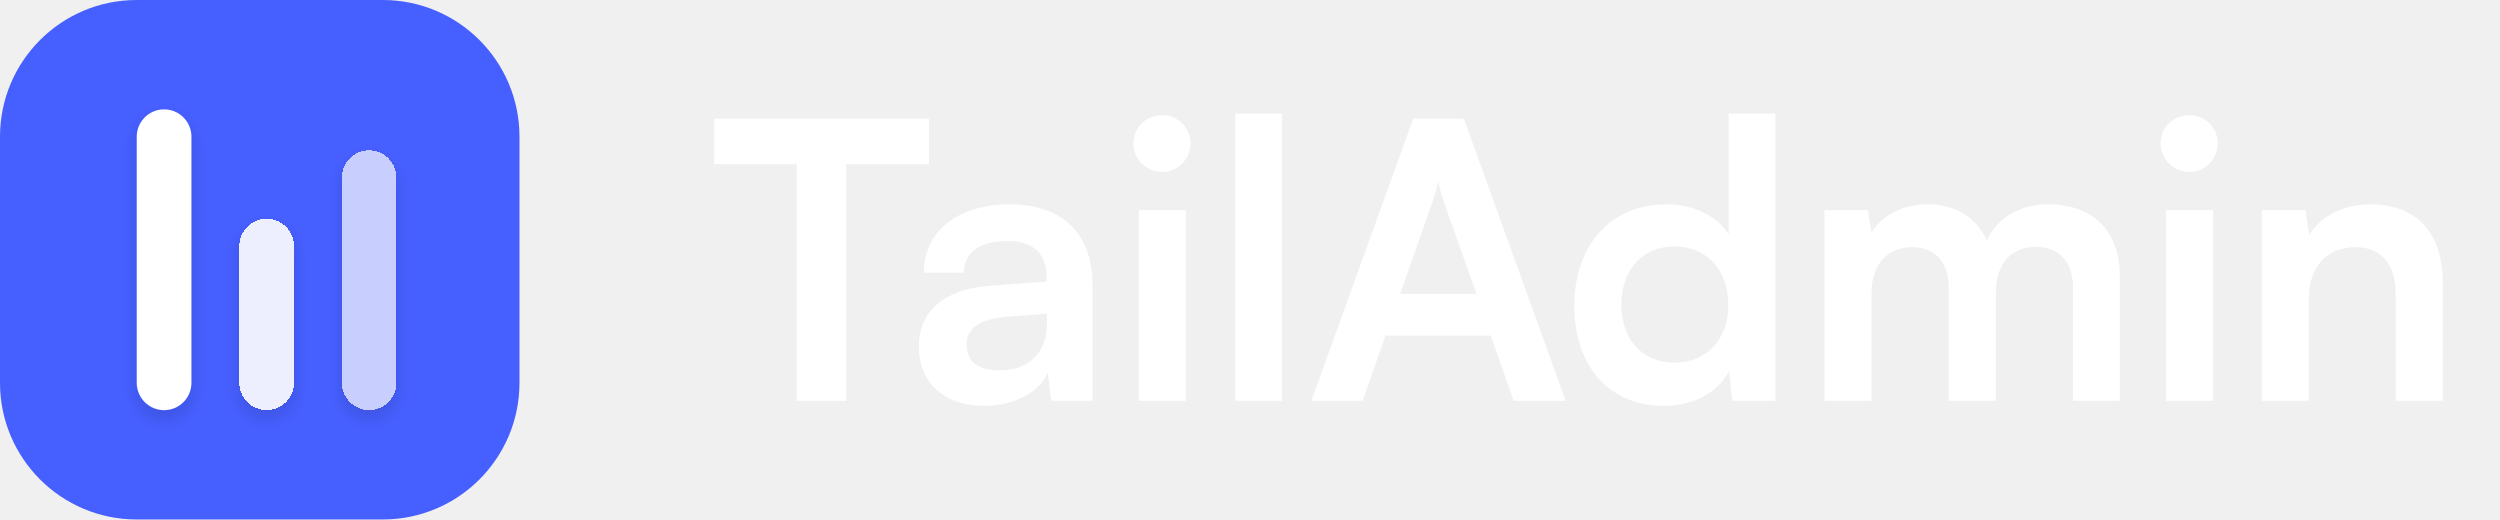
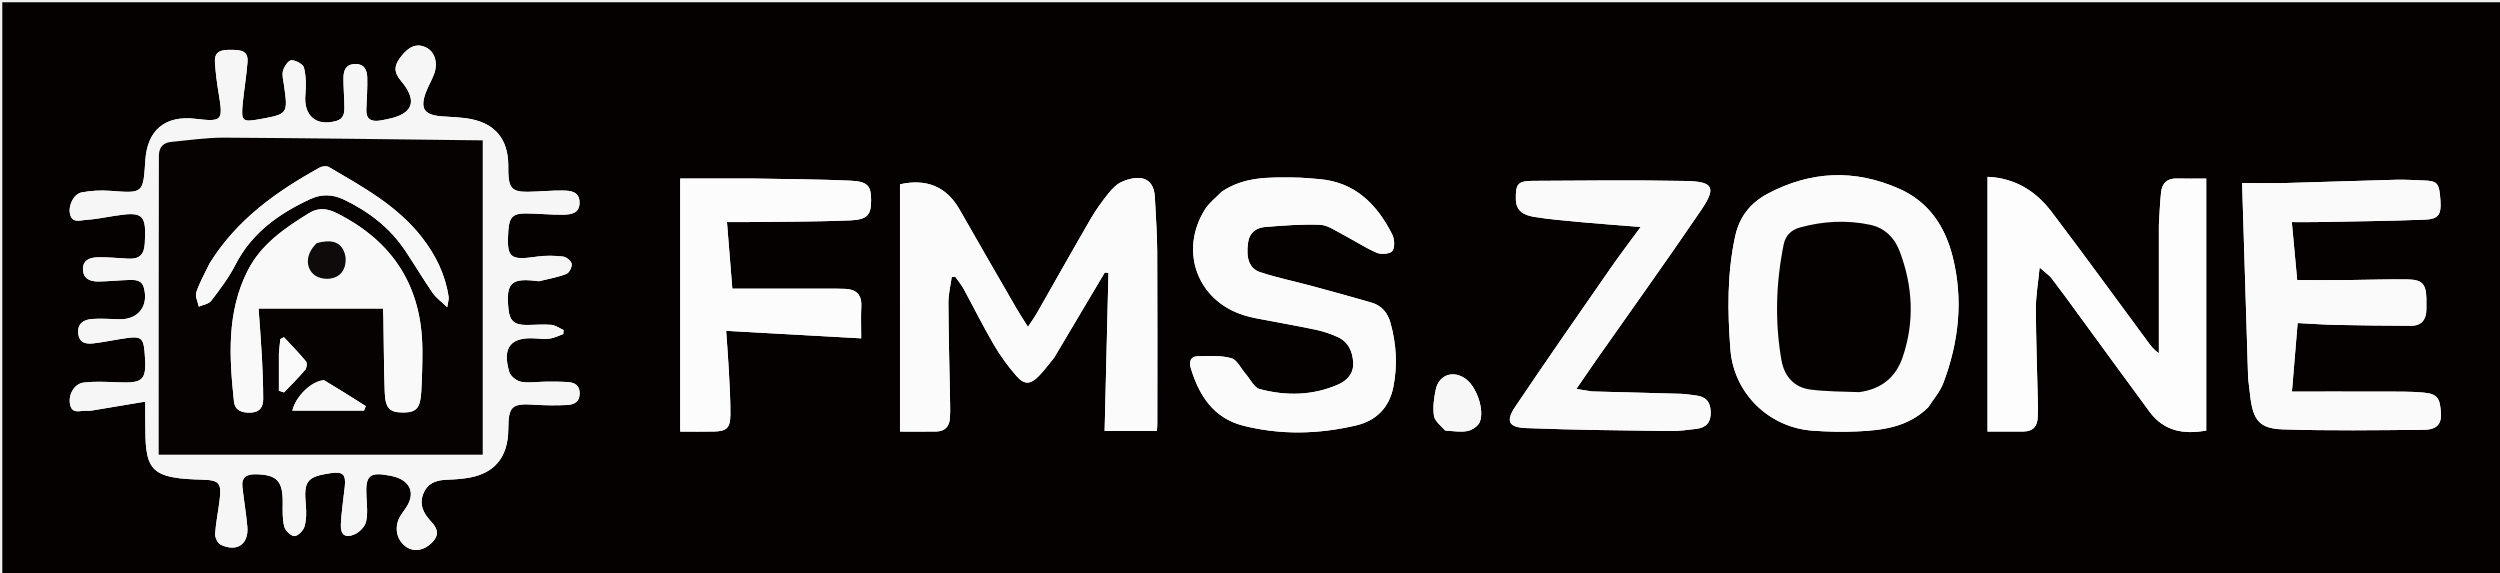
- <svg xmlns="http://www.w3.org/2000/svg" width="154" height="32" viewBox="0 0 154 32" fill="none">
-   <path d="M0 8.421C0 3.77 3.77 0 8.421 0H23.579C28.23 0 32 3.77 32 8.421V23.579C32 28.23 28.23 32 23.579 32H8.421C3.77 32 0 28.23 0 23.579V8.421Z" fill="#465FFF" />
-   <g filter="url(#filter0_d_1608_324)">
-     <path d="M8.424 8.422C8.424 7.491 9.178 6.737 10.108 6.737C11.038 6.737 11.792 7.491 11.792 8.422V23.579C11.792 24.51 11.038 25.264 10.108 25.264C9.178 25.264 8.424 24.51 8.424 23.579V8.422Z" fill="white" />
-   </g>
-   <g filter="url(#filter1_d_1608_324)">
-     <path d="M14.742 15.157C14.742 14.227 15.496 13.473 16.426 13.473C17.357 13.473 18.111 14.227 18.111 15.157V23.578C18.111 24.508 17.357 25.262 16.426 25.262C15.496 25.262 14.742 24.508 14.742 23.578V15.157Z" fill="white" fill-opacity="0.9" shape-rendering="crispEdges" />
-   </g>
-   <g filter="url(#filter2_d_1608_324)">
-     <path d="M21.055 10.946C21.055 10.016 21.809 9.262 22.739 9.262C23.669 9.262 24.423 10.016 24.423 10.946V23.578C24.423 24.508 23.669 25.262 22.739 25.262C21.809 25.262 21.055 24.508 21.055 23.578V10.946Z" fill="white" fill-opacity="0.7" shape-rendering="crispEdges" />
-   </g>
-   <path d="M44 10.115H49.089V24.691H52.132V10.115H57.221V7.309H44V10.115Z" fill="white" />
-   <path d="M60.617 25C62.448 25 64.042 24.168 64.541 22.955L64.755 24.691H67.299V17.558C67.299 14.3 65.349 12.588 62.187 12.588C59.001 12.588 56.908 14.252 56.908 16.797H59.381C59.381 15.56 60.332 14.847 62.044 14.847C63.518 14.847 64.47 15.489 64.47 17.082V17.343L60.95 17.605C58.168 17.819 56.599 19.174 56.599 21.338C56.599 23.549 58.121 25 60.617 25ZM61.569 22.812C60.261 22.812 59.547 22.289 59.547 21.219C59.547 20.268 60.237 19.674 62.044 19.507L64.493 19.317V19.935C64.493 21.742 63.352 22.812 61.569 22.812Z" fill="white" />
-   <path d="M71.6 10.591C72.551 10.591 73.335 9.806 73.335 8.831C73.335 7.856 72.551 7.095 71.6 7.095C70.601 7.095 69.816 7.856 69.816 8.831C69.816 9.806 70.601 10.591 71.6 10.591ZM70.149 24.691H73.05V12.944H70.149V24.691Z" fill="white" />
-   <path d="M78.972 24.691V7H76.095V24.691H78.972Z" fill="white" />
-   <path d="M83.941 24.691L85.344 20.672H91.835L93.238 24.691H96.448L90.171 7.309H87.056L80.778 24.691H83.941ZM88.221 12.493C88.387 12.017 88.53 11.494 88.601 11.161C88.649 11.518 88.815 12.041 88.958 12.493L90.955 18.104H86.247L88.221 12.493Z" fill="white" />
-   <path d="M102.493 25C104.276 25 105.798 24.215 106.511 22.86L106.701 24.691H109.364V7H106.487V14.443C105.75 13.277 104.3 12.588 102.659 12.588C99.116 12.588 96.976 15.203 96.976 18.865C96.976 22.503 99.092 25 102.493 25ZM103.135 22.337C101.113 22.337 99.877 20.863 99.877 18.77C99.877 16.678 101.113 15.18 103.135 15.18C105.156 15.18 106.464 16.654 106.464 18.77C106.464 20.886 105.156 22.337 103.135 22.337Z" fill="white" />
-   <path d="M115.289 24.691V18.033C115.289 16.131 116.406 15.227 117.785 15.227C119.164 15.227 120.044 16.107 120.044 17.748V24.691H122.945V18.033C122.945 16.107 124.015 15.203 125.418 15.203C126.797 15.203 127.701 16.083 127.701 17.771V24.691H130.578V17.011C130.578 14.3 129.008 12.588 126.155 12.588C124.372 12.588 122.993 13.468 122.398 14.823C121.78 13.468 120.543 12.588 118.76 12.588C117.072 12.588 115.883 13.349 115.289 14.324L115.051 12.944H112.388V24.691H115.289Z" fill="white" />
-   <path d="M134.876 10.591C135.827 10.591 136.612 9.806 136.612 8.831C136.612 7.856 135.827 7.095 134.876 7.095C133.877 7.095 133.093 7.856 133.093 8.831C133.093 9.806 133.877 10.591 134.876 10.591ZM133.426 24.691H136.327V12.944H133.426V24.691Z" fill="white" />
-   <path d="M142.225 24.691V18.366C142.225 16.464 143.318 15.227 145.102 15.227C146.6 15.227 147.575 16.178 147.575 18.152V24.691H150.476V17.462C150.476 14.419 148.954 12.588 146.005 12.588C144.412 12.588 142.985 13.277 142.248 14.466L142.011 12.944H139.324V24.691H142.225Z" fill="white" />
-   <defs>
-     <filter id="filter0_d_1608_324" x="7.424" y="6.237" width="5.368" height="20.526" filterUnits="userSpaceOnUse" color-interpolation-filters="sRGB">
-       <feFlood flood-opacity="0" result="BackgroundImageFix" />
-       <feColorMatrix in="SourceAlpha" type="matrix" values="0 0 0 0 0 0 0 0 0 0 0 0 0 0 0 0 0 0 127 0" result="hardAlpha" />
-       <feOffset dy="0.5" />
-       <feGaussianBlur stdDeviation="0.5" />
-       <feComposite in2="hardAlpha" operator="out" />
-       <feColorMatrix type="matrix" values="0 0 0 0 0 0 0 0 0 0 0 0 0 0 0 0 0 0 0.12 0" />
-       <feBlend mode="normal" in2="BackgroundImageFix" result="effect1_dropShadow_1608_324" />
-       <feBlend mode="normal" in="SourceGraphic" in2="effect1_dropShadow_1608_324" result="shape" />
-     </filter>
-     <filter id="filter1_d_1608_324" x="13.742" y="12.973" width="5.368" height="13.79" filterUnits="userSpaceOnUse" color-interpolation-filters="sRGB">
-       <feFlood flood-opacity="0" result="BackgroundImageFix" />
-       <feColorMatrix in="SourceAlpha" type="matrix" values="0 0 0 0 0 0 0 0 0 0 0 0 0 0 0 0 0 0 127 0" result="hardAlpha" />
-       <feOffset dy="0.5" />
-       <feGaussianBlur stdDeviation="0.5" />
-       <feComposite in2="hardAlpha" operator="out" />
-       <feColorMatrix type="matrix" values="0 0 0 0 0 0 0 0 0 0 0 0 0 0 0 0 0 0 0.12 0" />
-       <feBlend mode="normal" in2="BackgroundImageFix" result="effect1_dropShadow_1608_324" />
-       <feBlend mode="normal" in="SourceGraphic" in2="effect1_dropShadow_1608_324" result="shape" />
-     </filter>
-     <filter id="filter2_d_1608_324" x="20.055" y="8.762" width="5.368" height="18" filterUnits="userSpaceOnUse" color-interpolation-filters="sRGB">
-       <feFlood flood-opacity="0" result="BackgroundImageFix" />
-       <feColorMatrix in="SourceAlpha" type="matrix" values="0 0 0 0 0 0 0 0 0 0 0 0 0 0 0 0 0 0 127 0" result="hardAlpha" />
-       <feOffset dy="0.5" />
-       <feGaussianBlur stdDeviation="0.5" />
-       <feComposite in2="hardAlpha" operator="out" />
-       <feColorMatrix type="matrix" values="0 0 0 0 0 0 0 0 0 0 0 0 0 0 0 0 0 0 0.12 0" />
-       <feBlend mode="normal" in2="BackgroundImageFix" result="effect1_dropShadow_1608_324" />
-       <feBlend mode="normal" in="SourceGraphic" in2="effect1_dropShadow_1608_324" result="shape" />
-     </filter>
-   </defs>
+ <svg xmlns="http://www.w3.org/2000/svg" version="1.1" id="Layer_1" x="0px" y="0px" width="100%" viewBox="0 0 1092 250" enable-background="new 0 0 1092 250" xml:space="preserve">
+   <path fill="#060101" opacity="1" stroke="none" d=" M795,251   C530,251 265.5,251 1,251   C1,167.667 1,84.333 1,1   C365,1 729,1 1093,1   C1093,84.333 1093,167.667 1093,251   C993.833,251 894.667,251 795,251  M235.56,122.852   C239.527,121.842 243.607,121.123 247.397,119.655   C248.635,119.175 249.944,116.603 249.709,115.25   C249.485,113.959 247.381,112.225 245.947,112.063   C242.215,111.641 238.335,111.549 234.624,112.085   C222.566,113.828 221.229,112.721 222.047,100.544   C222.429,94.866 224.073,93.185 229.847,93.227   C235.168,93.267 240.49,93.847 245.806,93.774   C249.302,93.727 253.232,93.343 253.142,88.345   C253.058,83.68 249.296,83.285 245.993,83.23   C240.845,83.145 235.69,83.714 230.535,83.78   C223.912,83.866 222.302,82.226 222.034,75.619   C221.987,74.454 222.024,73.286 222.015,72.119   C221.931,61.078 216.514,54.16 205.769,52.026   C201.559,51.19 197.186,51.156 192.882,50.818   C185.289,50.221 183.386,47.442 186.011,40.383   C187.049,37.59 188.644,35.001 189.655,32.201   C191.373,27.441 189.913,22.651 186.214,20.798   C181.82,18.597 178.525,20.684 175.752,23.977   C171.938,28.507 171.84,31.397 175.213,35.397   C182.589,44.147 180.475,49.873 169.056,52.073   C167.911,52.294 166.773,52.572 165.619,52.722   C161.92,53.204 159.828,51.848 160.005,47.816   C160.209,43.162 160.538,38.499 160.414,33.85   C160.33,30.674 159.175,27.907 155.123,27.978   C151.104,28.047 150.05,30.73 150.027,33.984   C149.997,38.133 150.378,42.283 150.432,46.435   C150.468,49.141 150.317,51.844 146.947,52.813   C138.119,55.349 132.565,50.55 133.385,41.43   C133.738,37.509 133.709,33.377 132.784,29.603   C132.402,28.043 129.218,26.309 127.296,26.294   C126.031,26.285 124.137,29.037 123.632,30.859   C123.091,32.808 123.752,35.131 124.057,37.267   C125.836,49.73 125.783,49.825 113.424,52.069   C105.896,53.436 105.271,52.945 106.008,45.348   C106.601,39.227 107.657,33.147 108.12,27.019   C108.506,21.9 104.73,21.811 100.995,21.781   C97.2,21.751 93.58,22.003 93.88,27.055   C94.154,31.691 94.76,36.326 95.527,40.91   C97.512,52.778 97.109,53.275 85.334,51.892   C72.097,50.337 64.319,56.824 63.474,70.124   C62.556,84.586 62.565,84.461 48.095,83.354   C44.002,83.04 39.757,83.28 35.726,84.034   C32.111,84.71 29.651,89.988 30.636,93.689   C31.67,97.576 34.964,96.215 37.303,96.068   C41.604,95.797 45.873,94.946 50.144,94.263   C62.618,92.27 63.993,93.706 63.243,106.407   C62.945,111.438 60.68,113.244 56.02,112.989   C51.546,112.744 47.063,112.296 42.595,112.399   C39.289,112.475 36.047,113.591 36.24,117.825   C36.427,121.914 39.563,122.974 42.947,122.957   C47.265,122.936 51.58,122.417 55.901,122.315   C58.686,122.249 61.821,121.975 62.828,125.634   C65.037,133.662 60.419,139.623 52.195,139.463   C48.204,139.386 44.189,139.026 40.227,139.332   C36.644,139.609 33.734,141.234 34.177,145.651   C34.625,150.099 37.896,150.348 41.184,149.937   C46.13,149.319 51.019,148.246 55.96,147.581   C61.474,146.84 62.674,147.939 63.15,153.58   C64.226,166.342 63.039,167.529 50.503,166.968   C45.871,166.761 41.173,166.567 36.591,167.101   C32.492,167.578 29.741,172.318 30.595,176.628   C31.498,181.189 35.256,179.169 37.923,179.414   C39.384,179.548 40.906,179.185 42.384,178.942   C49.221,177.822 56.053,176.666 63.463,175.426   C63.463,179.341 63.417,182.635 63.477,185.926   C63.537,189.25 63.475,192.599 63.868,195.889   C64.786,203.582 67.622,206.886 75.181,208.4   C79.385,209.241 83.763,209.372 88.072,209.496   C95.726,209.715 96.847,210.799 95.939,218.384   C95.347,223.335 94.281,228.243 93.965,233.205   C93.865,234.775 95.1,237.32 96.419,237.94   C103.522,241.283 108.705,237.707 108.034,230.049   C107.527,224.258 106.528,218.512 105.879,212.731   C105.417,208.61 107.573,207.097 111.531,207.155   C120.93,207.295 123.555,210 123.493,219.558   C123.47,223.029 123.304,226.624 124.139,229.927   C124.588,231.705 126.978,234.11 128.559,234.161   C130.055,234.209 132.479,231.793 132.993,230.024   C133.845,227.086 133.873,223.763 133.584,220.664   C132.6,210.119 134.017,208.175 144.61,206.641   C149.805,205.889 151.181,207.269 150.593,212.627   C149.995,218.079 149.16,223.521 148.887,228.99   C148.656,233.628 150.84,235.242 155.044,233.321   C157.123,232.37 159.403,229.986 159.894,227.859   C160.694,224.397 160.268,220.604 160.064,216.968   C159.537,207.612 161.354,205.967 170.598,207.818   C171.732,208.045 172.881,208.317 173.943,208.761   C179.293,211 180.874,215.38 178.114,220.508   C177.175,222.254 175.817,223.769 174.816,225.486   C172.158,230.046 173.07,235.42 176.931,238.509   C180.406,241.29 184.961,240.63 188.568,237.112   C192.037,233.727 191.23,230.877 188.21,227.698   C184.983,224.301 182.949,220.323 184.974,215.476   C187.033,210.546 191.296,209.596 196.05,209.509   C198.376,209.466 200.707,209.23 203.018,208.944   C215.551,207.394 221.938,200.177 222.016,187.543   C222.079,177.319 223.491,176.121 233.751,176.791   C238.394,177.095 243.077,177.126 247.723,176.906   C250.725,176.763 253.234,175.535 253.202,171.764   C253.172,168.294 251.016,167.099 248.084,166.9   C244.946,166.686 241.789,166.68 238.641,166.702   C234.982,166.728 231.237,167.389 227.698,166.784   C225.73,166.448 223.051,164.416 222.5,162.6   C219.176,151.65 223.131,146.956 234.333,147.843   C236.319,148 238.37,148.199 240.308,147.876   C242.267,147.551 244.123,146.602 246.024,145.926   C246.08,145.347 246.136,144.769 246.192,144.19   C244.41,143.388 242.675,142.06 240.836,141.897   C237.224,141.576 233.554,141.954 229.908,141.949   C224.62,141.943 222.616,140.124 222.095,135.006   C220.917,123.441 223.224,121.212 235.56,122.852  M460.577,156.086   C467.908,143.732 475.24,131.378 482.572,119.025   C483.106,119.09 483.639,119.156 484.173,119.221   C483.615,142.193 483.057,165.164 482.497,188.242   C490.214,188.242 497.629,188.242 505.284,188.242   C505.377,187.192 505.508,186.396 505.508,185.599   C505.52,160.279 505.6,134.958 505.469,109.639   C505.429,101.831 504.817,94.025 504.45,86.22   C503.979,76.221 496.272,76.707 490.052,79.407   C487.738,80.411 485.715,82.535 484.086,84.57   C481.292,88.063 478.649,91.734 476.406,95.6   C468.488,109.239 460.781,123 452.957,136.694   C451.862,138.611 450.557,140.408 449.013,142.778   C447.016,139.586 445.455,137.249 444.052,134.82   C435.744,120.441 427.414,106.074 419.21,91.636   C413.298,81.231 404.457,78.003 393.114,80.5   C393.114,116.384 393.114,152.267 393.114,188.507   C398.539,188.507 403.679,188.543 408.818,188.495   C412.62,188.459 414.665,186.405 414.933,182.675   C415.087,180.525 415.045,178.357 415.006,176.198   C414.742,161.562 414.338,146.926 414.256,132.289   C414.234,128.523 415.201,124.752 415.714,120.983   C416.219,120.949 416.724,120.914 417.229,120.879   C418.443,122.599 419.838,124.221 420.841,126.057   C425.3,134.211 429.421,142.558 434.118,150.569   C436.955,155.408 440.299,160.046 444.011,164.246   C447.491,168.183 450.084,167.98 453.725,164.286   C456.05,161.928 458.005,159.206 460.577,156.086  M942.997,98.522   C942.997,117.101 942.997,135.679 942.997,154.258   C940.683,152.762 939.394,150.926 938.062,149.122   C924.131,130.261 910.349,111.288 896.192,92.598   C889.297,83.495 880.141,77.738 868.154,77.246   C868.154,114.119 868.154,151.15 868.154,188.491   C873.619,188.491 878.765,188.529 883.909,188.48   C887.997,188.441 889.948,186.19 890.07,182.212   C890.126,180.381 890.203,178.547 890.161,176.717   C889.846,162.744 889.322,148.772 889.263,134.798   C889.239,129.307 890.239,123.812 890.912,116.884   C893.547,119.214 895.077,120.201 896.124,121.559   C899.88,126.433 903.488,131.421 907.122,136.387   C917.729,150.881 928.274,165.42 938.937,179.871   C945.256,188.436 954.02,189.826 963.689,188.052   C963.689,151.313 963.689,114.737 963.689,77.997   C959.224,77.997 955.07,78.092 950.922,77.971   C946.598,77.845 944.361,80.046 943.94,84.106   C943.477,88.566 943.299,93.055 942.997,98.522  M842.339,177.824   C844.547,174.327 847.419,171.081 848.851,167.291   C855.645,149.308 857.659,130.79 852.887,111.989   C849.557,98.864 842.525,88.223 829.671,82.497   C810.175,73.813 790.962,74.63 772.11,84.625   C764.601,88.607 759.804,94.699 757.979,102.974   C754.357,119.392 754.575,136.024 755.842,152.64   C757.299,171.754 772.626,186.785 791.869,188.13   C798.335,188.582 804.861,188.742 811.332,188.438   C822.379,187.92 833.304,186.628 842.339,177.824  M981.992,165.526   C982.31,168.168 982.617,170.811 982.949,173.451   C984.203,183.444 986.953,187.208 996.976,187.54   C1017.578,188.223 1038.217,187.914 1058.838,187.731   C1062.71,187.697 1066.43,186.467 1066.208,181.007   C1065.93,174.162 1064.826,172.058 1058.7,171.491   C1052.423,170.911 1046.069,171.087 1039.748,171.062   C1026.967,171.011 1014.185,171.047 1001.124,171.047   C1001.913,161.54 1002.753,151.43 1003.61,141.11   C1009.653,141.411 1014.948,141.806 1020.25,141.913   C1031.212,142.134 1042.177,142.278 1053.141,142.298   C1057.947,142.306 1059.873,139.36 1059.845,134.834   C1059.836,133.335 1059.87,131.836 1059.839,130.337   C1059.712,124.178 1058.041,122.163 1051.829,122.056   C1043.185,121.907 1034.533,122.26 1025.885,122.326   C1018.485,122.383 1011.085,122.338 1003.415,122.338   C1002.652,114.095 1001.876,105.722 1001.069,97.009   C1004.814,97.009 1008.294,97.065 1011.771,96.999   C1027.574,96.699 1043.383,96.558 1059.174,95.944   C1065.099,95.714 1066.36,93.685 1066.007,87.974   C1065.505,79.851 1064.797,79.005 1058.361,78.819   C1054.538,78.709 1050.709,78.41 1046.891,78.509   C1030.928,78.925 1014.968,79.512 999.004,79.924   C992.779,80.084 986.547,79.95 979.349,79.95   C980.246,109.093 981.101,136.853 981.992,165.526  M533.442,83.893   C531.049,86.399 528.151,88.587 526.347,91.462   C514.898,109.71 523.066,131.531 543.486,137.735   C545.073,138.217 546.685,138.65 548.313,138.963   C557.127,140.659 565.974,142.198 574.758,144.035   C577.979,144.709 581.171,145.806 584.181,147.147   C588.951,149.274 590.839,153.528 591.082,158.442   C591.317,163.222 588.393,166.283 584.351,168.031   C573.248,172.832 561.678,172.99 550.214,169.943   C547.791,169.299 546.153,165.67 544.173,163.4   C542.076,160.996 540.391,157.172 537.833,156.46   C533.194,155.17 528.036,155.498 523.104,155.596   C520.033,155.658 519.321,158.058 520.098,160.66   C523.711,172.751 530.051,182.652 543.09,185.946   C559.507,190.094 576.101,189.671 592.501,185.785   C601.103,183.747 606.773,178.041 608.571,169.196   C610.488,159.77 609.96,150.391 607.378,141.09   C606.107,136.51 603.439,133.425 598.93,132.125   C590.325,129.642 581.688,127.266 573.042,124.93   C565.512,122.896 557.832,121.333 550.444,118.884   C545.645,117.292 544.276,112.785 545.1,106.264   C545.684,101.645 548.601,99.453 552.751,99.13   C560.68,98.514 568.661,97.869 576.584,98.181   C579.891,98.311 583.186,100.693 586.34,102.334   C591.415,104.973 596.222,108.183 601.449,110.442   C603.357,111.267 607.345,110.883 608.224,109.586   C609.357,107.914 609.123,104.363 608.087,102.329   C601.421,89.241 591.937,79.57 576.283,78.238   C572.472,77.914 568.65,77.556 564.831,77.533   C554.185,77.469 543.443,77.083 533.442,83.893  M329.5,77.996   C318.715,77.996 307.929,77.996 297.121,77.996   C297.121,115.03 297.121,151.59 297.121,188.512   C302.218,188.512 307.03,188.596 311.837,188.49   C317.371,188.368 318.972,186.95 319.029,181.264   C319.092,174.95 318.705,168.627 318.38,162.314   C318.077,156.432 317.598,150.559 317.185,144.512   C337.117,145.62 356.343,146.689 376.172,147.791   C376.172,142.915 376.007,138.296 376.216,133.693   C376.449,128.541 373.787,126.325 369.069,126.176   C363.91,126.012 358.743,126.102 353.58,126.099   C342.504,126.093 331.428,126.097 319.879,126.097   C319.16,117.153 318.366,107.279 317.54,97.004   C320.571,97.004 323.212,97.033 325.853,96.999   C341.007,96.805 356.172,96.886 371.31,96.271   C378.965,95.96 380.53,93.823 380.506,87.342   C380.483,81.17 378.961,79.261 371.444,78.916   C357.81,78.291 344.149,78.269 329.5,77.996  M694.984,170.971   C693.067,170.65 691.151,170.33 688.542,169.893   C691.708,165.292 694.48,161.195 697.32,157.146   C712.59,135.378 728.114,113.784 743.05,91.79   C749.799,81.851 748.416,79.284 736.326,79.054   C714.058,78.629 691.775,78.858 669.5,79.002   C662.891,79.044 662.004,80.425 662.126,87.083   C662.227,92.589 666.162,94.097 670.342,94.767   C676.896,95.817 683.533,96.385 690.15,96.99   C698.778,97.78 707.42,98.408 716.637,99.152   C711.941,105.556 707.692,111.09 703.719,116.816   C689.7,137.017 675.621,157.179 661.908,177.587   C657.612,183.982 658.883,186.678 666.677,186.987   C687.605,187.817 708.56,187.986 729.506,188.271   C733.307,188.323 737.129,187.782 740.919,187.331   C745.182,186.823 747.348,184.543 747.236,179.976   C747.126,175.499 745.071,173.2 740.729,172.728   C738.583,172.495 736.446,172.082 734.296,172.017   C721.495,171.633 708.692,171.326 694.984,170.971  M631.579,188.146   C634.73,188.248 637.986,188.872 640.996,188.271   C643.03,187.864 645.67,186.105 646.382,184.298   C648.469,178.999 645.023,169.25 640.516,165.734   C635.042,161.464 628.498,163.536 627.111,170.254   C626.346,173.956 625.804,177.922 626.346,181.594   C626.686,183.895 629.228,185.869 631.579,188.146  z" />
+   <path fill="#F7F6F6" opacity="1" stroke="none" d=" M235.122,122.848   C223.224,121.212 220.917,123.441 222.095,135.006   C222.616,140.124 224.62,141.943 229.908,141.949   C233.554,141.954 237.224,141.576 240.836,141.897   C242.675,142.06 244.41,143.388 246.192,144.19   C246.136,144.769 246.08,145.347 246.024,145.926   C244.123,146.602 242.267,147.551 240.308,147.876   C238.37,148.199 236.319,148 234.333,147.843   C223.131,146.956 219.176,151.65 222.5,162.6   C223.051,164.416 225.73,166.448 227.698,166.784   C231.237,167.389 234.982,166.728 238.641,166.702   C241.789,166.68 244.946,166.686 248.084,166.9   C251.016,167.099 253.172,168.294 253.202,171.764   C253.234,175.535 250.725,176.763 247.723,176.906   C243.077,177.126 238.394,177.095 233.751,176.791   C223.491,176.121 222.079,177.319 222.016,187.543   C221.938,200.177 215.551,207.394 203.018,208.944   C200.707,209.23 198.376,209.466 196.05,209.509   C191.296,209.596 187.033,210.546 184.974,215.476   C182.949,220.323 184.983,224.301 188.21,227.698   C191.23,230.877 192.037,233.727 188.568,237.112   C184.961,240.63 180.406,241.29 176.931,238.509   C173.07,235.42 172.158,230.046 174.816,225.486   C175.817,223.769 177.175,222.254 178.114,220.508   C180.874,215.38 179.293,211 173.943,208.761   C172.881,208.317 171.732,208.045 170.598,207.818   C161.354,205.967 159.537,207.612 160.064,216.968   C160.268,220.604 160.694,224.397 159.894,227.859   C159.403,229.986 157.123,232.37 155.044,233.321   C150.84,235.242 148.656,233.628 148.887,228.99   C149.16,223.521 149.995,218.079 150.593,212.627   C151.181,207.269 149.805,205.889 144.61,206.641   C134.017,208.175 132.6,210.119 133.584,220.664   C133.873,223.763 133.845,227.086 132.993,230.024   C132.479,231.793 130.055,234.209 128.559,234.161   C126.978,234.11 124.588,231.705 124.139,229.927   C123.304,226.624 123.47,223.029 123.493,219.558   C123.555,210 120.93,207.295 111.531,207.155   C107.573,207.097 105.417,208.61 105.879,212.731   C106.528,218.512 107.527,224.258 108.034,230.049   C108.705,237.707 103.522,241.283 96.419,237.94   C95.1,237.32 93.865,234.775 93.965,233.205   C94.281,228.243 95.347,223.335 95.939,218.384   C96.847,210.799 95.726,209.715 88.072,209.496   C83.763,209.372 79.385,209.241 75.181,208.4   C67.622,206.886 64.786,203.582 63.868,195.889   C63.475,192.599 63.537,189.25 63.477,185.926   C63.417,182.635 63.463,179.341 63.463,175.426   C56.053,176.666 49.221,177.822 42.384,178.942   C40.906,179.185 39.384,179.548 37.923,179.414   C35.256,179.169 31.498,181.189 30.595,176.628   C29.741,172.318 32.492,167.578 36.591,167.101   C41.173,166.567 45.871,166.761 50.503,166.968   C63.039,167.529 64.226,166.342 63.15,153.58   C62.674,147.939 61.474,146.84 55.96,147.581   C51.019,148.246 46.13,149.319 41.184,149.937   C37.896,150.348 34.625,150.099 34.177,145.651   C33.734,141.234 36.644,139.609 40.227,139.332   C44.189,139.026 48.204,139.386 52.195,139.463   C60.419,139.623 65.037,133.662 62.828,125.634   C61.821,121.975 58.686,122.249 55.901,122.315   C51.58,122.417 47.265,122.936 42.947,122.957   C39.563,122.974 36.427,121.914 36.24,117.825   C36.047,113.591 39.289,112.475 42.595,112.399   C47.063,112.296 51.546,112.744 56.02,112.989   C60.68,113.244 62.945,111.438 63.243,106.407   C63.993,93.706 62.618,92.27 50.144,94.263   C45.873,94.946 41.604,95.797 37.303,96.068   C34.964,96.215 31.67,97.576 30.636,93.689   C29.651,89.988 32.111,84.71 35.726,84.034   C39.757,83.28 44.002,83.04 48.095,83.354   C62.565,84.461 62.556,84.586 63.474,70.124   C64.319,56.824 72.097,50.337 85.334,51.892   C97.109,53.275 97.512,52.778 95.527,40.91   C94.76,36.326 94.154,31.691 93.88,27.055   C93.58,22.003 97.2,21.751 100.995,21.781   C104.73,21.811 108.506,21.9 108.12,27.019   C107.657,33.147 106.601,39.227 106.008,45.348   C105.271,52.945 105.896,53.436 113.424,52.069   C125.783,49.825 125.836,49.73 124.057,37.267   C123.752,35.131 123.091,32.808 123.632,30.859   C124.137,29.037 126.031,26.285 127.296,26.294   C129.218,26.309 132.402,28.043 132.784,29.603   C133.709,33.377 133.738,37.509 133.385,41.43   C132.565,50.55 138.119,55.349 146.947,52.813   C150.317,51.844 150.468,49.141 150.432,46.435   C150.378,42.283 149.997,38.133 150.027,33.984   C150.05,30.73 151.104,28.047 155.123,27.978   C159.175,27.907 160.33,30.674 160.414,33.85   C160.538,38.499 160.209,43.162 160.005,47.816   C159.828,51.848 161.92,53.204 165.619,52.722   C166.773,52.572 167.911,52.294 169.056,52.073   C180.475,49.873 182.589,44.147 175.213,35.397   C171.84,31.397 171.938,28.507 175.752,23.977   C178.525,20.684 181.82,18.597 186.214,20.798   C189.913,22.651 191.373,27.441 189.655,32.201   C188.644,35.001 187.049,37.59 186.011,40.383   C183.386,47.442 185.289,50.221 192.882,50.818   C197.186,51.156 201.559,51.19 205.769,52.026   C216.514,54.16 221.931,61.078 222.015,72.119   C222.024,73.286 221.987,74.454 222.034,75.619   C222.302,82.226 223.912,83.866 230.535,83.78   C235.69,83.714 240.845,83.145 245.993,83.23   C249.296,83.285 253.058,83.68 253.142,88.345   C253.232,93.343 249.302,93.727 245.806,93.774   C240.49,93.847 235.168,93.267 229.847,93.227   C224.073,93.185 222.429,94.866 222.047,100.544   C221.229,112.721 222.566,113.828 234.624,112.085   C238.335,111.549 242.215,111.641 245.947,112.063   C247.381,112.225 249.485,113.959 249.709,115.25   C249.944,116.603 248.635,119.175 247.397,119.655   C243.607,121.123 239.527,121.842 235.122,122.848  M69.319,68.227   C69.319,111.619 69.319,155.011 69.319,198.594   C117.187,198.594 163.924,198.594 210.846,198.594   C210.846,152.824 210.846,107.276 210.846,61.312   C173.094,60.882 135.644,60.334 98.191,60.127   C90.413,60.084 82.619,61.221 74.849,61.978   C71.752,62.279 69.518,63.83 69.319,68.227  z" />
+   <path fill="#FBFBFB" opacity="1" stroke="none" d=" M460.351,156.367   C458.005,159.206 456.05,161.928 453.725,164.286   C450.084,167.98 447.491,168.183 444.011,164.246   C440.299,160.046 436.955,155.408 434.118,150.569   C429.421,142.558 425.3,134.211 420.841,126.057   C419.838,124.221 418.443,122.599 417.229,120.879   C416.724,120.914 416.219,120.949 415.714,120.983   C415.201,124.752 414.234,128.523 414.256,132.289   C414.338,146.926 414.742,161.562 415.006,176.198   C415.045,178.357 415.087,180.525 414.933,182.675   C414.665,186.405 412.62,188.459 408.818,188.495   C403.679,188.543 398.539,188.507 393.114,188.507   C393.114,152.267 393.114,116.384 393.11,80.503   C404.457,78.003 413.298,81.231 419.21,91.636   C427.414,106.074 435.744,120.441 444.052,134.82   C445.455,137.249 447.016,139.586 449.013,142.778   C450.557,140.408 451.862,138.611 452.957,136.694   C460.781,123 468.488,109.239 476.406,95.6   C478.649,91.734 481.292,88.063 484.086,84.57   C485.715,82.535 487.738,80.411 490.052,79.407   C496.272,76.707 503.979,76.221 504.45,86.22   C504.817,94.025 505.429,101.831 505.469,109.639   C505.6,134.958 505.52,160.279 505.508,185.599   C505.508,186.396 505.377,187.192 505.284,188.242   C497.629,188.242 490.214,188.242 482.497,188.242   C483.057,165.164 483.615,142.193 484.173,119.221   C483.639,119.156 483.106,119.09 482.572,119.025   C475.24,131.378 467.908,143.732 460.351,156.367  z" />
+   <path fill="#FDFDFD" opacity="1" stroke="none" d=" M942.997,98.027   C943.299,93.055 943.477,88.566 943.94,84.106   C944.361,80.046 946.598,77.845 950.922,77.971   C955.07,78.092 959.224,77.997 963.689,77.997   C963.689,114.737 963.689,151.313 963.689,188.052   C954.02,189.826 945.256,188.436 938.937,179.871   C928.274,165.42 917.729,150.881 907.122,136.387   C903.488,131.421 899.88,126.433 896.124,121.559   C895.077,120.201 893.547,119.214 890.912,116.884   C890.239,123.812 889.239,129.307 889.263,134.798   C889.322,148.772 889.846,162.744 890.161,176.717   C890.203,178.547 890.126,180.381 890.07,182.212   C889.948,186.19 887.997,188.441 883.909,188.48   C878.765,188.529 873.619,188.491 868.154,188.491   C868.154,151.15 868.154,114.119 868.154,77.246   C880.141,77.738 889.297,83.495 896.192,92.598   C910.349,111.288 924.131,130.261 938.062,149.122   C939.394,150.926 940.683,152.762 942.997,154.258   C942.997,135.679 942.997,117.101 942.997,98.027  z" />
+   <path fill="#FBFBFB" opacity="1" stroke="none" d=" M842.086,178.078   C833.304,186.628 822.379,187.92 811.332,188.438   C804.861,188.742 798.335,188.582 791.869,188.13   C772.626,186.785 757.299,171.754 755.842,152.64   C754.575,136.024 754.357,119.392 757.979,102.974   C759.804,94.699 764.601,88.607 772.11,84.625   C790.962,74.63 810.175,73.813 829.671,82.497   C842.525,88.223 849.557,98.864 852.887,111.989   C857.659,130.79 855.645,149.308 848.851,167.291   C847.419,171.081 844.547,174.327 842.086,178.078  M812.483,171.177   C821.819,169.973 828.092,164.789 831.077,156.018   C836.37,140.468 835.527,124.92 829.746,109.695   C827.53,103.858 823.228,99.53 816.878,98.19   C806.623,96.027 796.391,96.572 786.282,99.346   C782.409,100.408 779.904,102.851 779.107,106.803   C775.727,123.57 775.195,140.436 778.135,157.293   C779.349,164.257 783.568,169.252 790.87,170.168   C797.74,171.031 804.72,171.02 812.483,171.177  z" />
+   <path fill="#FAFAFA" opacity="1" stroke="none" d=" M981.974,165.07   C981.101,136.853 980.246,109.093 979.349,79.95   C986.547,79.95 992.779,80.084 999.004,79.924   C1014.968,79.512 1030.928,78.925 1046.891,78.509   C1050.709,78.41 1054.538,78.709 1058.361,78.819   C1064.797,79.005 1065.505,79.851 1066.007,87.974   C1066.36,93.685 1065.099,95.714 1059.174,95.944   C1043.383,96.558 1027.574,96.699 1011.771,96.999   C1008.294,97.065 1004.814,97.009 1001.069,97.009   C1001.876,105.722 1002.652,114.095 1003.415,122.338   C1011.085,122.338 1018.485,122.383 1025.885,122.326   C1034.533,122.26 1043.185,121.907 1051.829,122.056   C1058.041,122.163 1059.712,124.178 1059.839,130.337   C1059.87,131.836 1059.836,133.335 1059.845,134.834   C1059.873,139.36 1057.947,142.306 1053.141,142.298   C1042.177,142.278 1031.212,142.134 1020.25,141.913   C1014.948,141.806 1009.653,141.411 1003.61,141.11   C1002.753,151.43 1001.913,161.54 1001.124,171.047   C1014.185,171.047 1026.967,171.011 1039.748,171.062   C1046.069,171.087 1052.423,170.911 1058.7,171.491   C1064.826,172.058 1065.93,174.162 1066.208,181.007   C1066.43,186.467 1062.71,187.697 1058.838,187.731   C1038.217,187.914 1017.578,188.223 996.976,187.54   C986.953,187.208 984.203,183.444 982.949,173.451   C982.617,170.811 982.31,168.168 981.974,165.07  z" />
+   <path fill="#FBFBFB" opacity="1" stroke="none" d=" M533.733,83.678   C543.443,77.083 554.185,77.469 564.831,77.533   C568.65,77.556 572.472,77.914 576.283,78.238   C591.937,79.57 601.421,89.241 608.087,102.329   C609.123,104.363 609.357,107.914 608.224,109.586   C607.345,110.883 603.357,111.267 601.449,110.442   C596.222,108.183 591.415,104.973 586.34,102.334   C583.186,100.693 579.891,98.311 576.584,98.181   C568.661,97.869 560.68,98.514 552.751,99.13   C548.601,99.453 545.684,101.645 545.1,106.264   C544.276,112.785 545.645,117.292 550.444,118.884   C557.832,121.333 565.512,122.896 573.042,124.93   C581.688,127.266 590.325,129.642 598.93,132.125   C603.439,133.425 606.107,136.51 607.378,141.09   C609.96,150.391 610.488,159.77 608.571,169.196   C606.773,178.041 601.103,183.747 592.501,185.785   C576.101,189.671 559.507,190.094 543.09,185.946   C530.051,182.652 523.711,172.751 520.098,160.66   C519.321,158.058 520.033,155.658 523.104,155.596   C528.036,155.498 533.194,155.17 537.833,156.46   C540.391,157.172 542.076,160.996 544.173,163.4   C546.153,165.67 547.791,169.299 550.214,169.943   C561.678,172.99 573.248,172.832 584.351,168.031   C588.393,166.283 591.317,163.222 591.082,158.442   C590.839,153.528 588.951,149.274 584.181,147.147   C581.171,145.806 577.979,144.709 574.758,144.035   C565.974,142.198 557.127,140.659 548.313,138.963   C546.685,138.65 545.073,138.217 543.486,137.735   C523.066,131.531 514.898,109.71 526.347,91.462   C528.151,88.587 531.049,86.399 533.733,83.678  z" />
+   <path fill="#FCFCFC" opacity="1" stroke="none" d=" M330,77.996   C344.149,78.269 357.81,78.291 371.444,78.916   C378.961,79.261 380.483,81.17 380.506,87.342   C380.53,93.823 378.965,95.96 371.31,96.271   C356.172,96.886 341.007,96.805 325.853,96.999   C323.212,97.033 320.571,97.004 317.54,97.004   C318.366,107.279 319.16,117.153 319.879,126.097   C331.428,126.097 342.504,126.093 353.58,126.099   C358.743,126.102 363.91,126.012 369.069,126.176   C373.787,126.325 376.449,128.541 376.216,133.693   C376.007,138.296 376.172,142.915 376.172,147.791   C356.343,146.689 337.117,145.62 317.185,144.512   C317.598,150.559 318.077,156.432 318.38,162.314   C318.705,168.627 319.092,174.95 319.029,181.264   C318.972,186.95 317.371,188.368 311.837,188.49   C307.03,188.596 302.218,188.512 297.121,188.512   C297.121,151.59 297.121,115.03 297.121,77.996   C307.929,77.996 318.715,77.996 330,77.996  z" />
+   <path fill="#FAFAFA" opacity="1" stroke="none" d=" M695.437,170.982   C708.692,171.326 721.495,171.633 734.296,172.017   C736.446,172.082 738.583,172.495 740.729,172.728   C745.071,173.2 747.126,175.499 747.236,179.976   C747.348,184.543 745.182,186.823 740.919,187.331   C737.129,187.782 733.307,188.323 729.506,188.271   C708.56,187.986 687.605,187.817 666.677,186.987   C658.883,186.678 657.612,183.982 661.908,177.587   C675.621,157.179 689.7,137.017 703.719,116.816   C707.692,111.09 711.941,105.556 716.637,99.152   C707.42,98.408 698.778,97.78 690.15,96.99   C683.533,96.385 676.896,95.817 670.342,94.767   C666.162,94.097 662.227,92.589 662.126,87.083   C662.004,80.425 662.891,79.044 669.5,79.002   C691.775,78.858 714.058,78.629 736.326,79.054   C748.416,79.284 749.799,81.851 743.05,91.79   C728.114,113.784 712.59,135.378 697.32,157.146   C694.48,161.195 691.708,165.292 688.542,169.893   C691.151,170.33 693.067,170.65 695.437,170.982  z" />
+   <path fill="#F7F7F7" opacity="1" stroke="none" d=" M631.181,188.068   C629.228,185.869 626.686,183.895 626.346,181.594   C625.804,177.922 626.346,173.956 627.111,170.254   C628.498,163.536 635.042,161.464 640.516,165.734   C645.023,169.25 648.469,178.999 646.382,184.298   C645.67,186.105 643.03,187.864 640.996,188.271   C637.986,188.872 634.73,188.248 631.181,188.068  z" />
+   <path fill="#070202" opacity="1" stroke="none" d=" M69.411,67.802   C69.518,63.83 71.752,62.279 74.849,61.978   C82.619,61.221 90.413,60.084 98.191,60.127   C135.644,60.334 173.094,60.882 210.846,61.312   C210.846,107.276 210.846,152.824 210.846,198.594   C163.924,198.594 117.187,198.594 69.319,198.594   C69.319,155.011 69.319,111.619 69.411,67.802  M134.791,93.175   C124.231,99.701 114.014,106.767 108.218,118.167   C98.961,136.377 100.142,155.892 102.192,175.363   C102.618,179.406 105.837,180.417 109.64,180.22   C113.536,180.018 114.971,177.683 114.966,174.345   C114.959,168.361 114.743,162.373 114.422,156.397   C114.033,149.153 113.444,141.92 112.948,134.777   C131.396,134.777 149.17,134.777 167.295,134.777   C167.363,136.298 167.452,137.583 167.474,138.869   C167.656,149.687 167.663,160.511 168.056,171.321   C168.313,178.382 170.21,180.177 176.083,180.178   C181.811,180.178 183.594,178.325 184.003,171.2   C184.355,165.055 184.528,158.889 184.492,152.734   C184.33,125.276 171.76,105.524 147.295,93.214   C143.374,91.241 139.499,90.353 134.791,93.175  M91.531,115.055   C89.548,119.231 87.218,123.289 85.749,127.638   C85.148,129.417 86.409,131.824 86.823,133.946   C88.67,133.129 91.174,132.813 92.246,131.406   C96.058,126.404 99.937,121.314 102.781,115.743   C109.913,101.771 121.683,93.406 135.375,87.018   C140.415,84.667 145.237,84.804 150.215,87.184   C161.078,92.379 170.332,99.482 177.061,109.579   C181.112,115.657 184.851,121.946 188.992,127.96   C190.441,130.063 192.673,131.627 195.341,134.204   C195.725,131.659 196.104,130.684 195.973,129.782   C194.554,120.015 190.348,111.478 184.343,103.741   C173.552,89.834 158.426,81.637 143.679,72.972   C142.697,72.395 140.75,72.579 139.674,73.174   C120.874,83.576 103.579,95.759 91.531,115.055  M141.27,166.026   C135.974,166.572 129.326,172.896 127.684,179.353   C138.213,179.353 148.607,179.353 159.001,179.353   C159.258,178.701 159.515,178.049 159.773,177.397   C153.861,173.651 147.95,169.905 141.27,166.026  M121.825,154.692   C121.825,160.023 121.825,165.354 121.825,170.684   C122.572,170.923 123.319,171.162 124.067,171.401   C127.184,168.127 130.413,164.947 133.336,161.508   C134.01,160.715 134.232,158.544 133.651,157.842   C130.615,154.167 127.254,150.761 124.006,147.261   C123.486,147.548 122.966,147.834 122.446,148.121   C122.239,150.001 122.032,151.881 121.825,154.692  z" />
+   <path fill="#060101" opacity="1" stroke="none" d=" M812.067,171.285   C804.72,171.02 797.74,171.031 790.87,170.168   C783.568,169.252 779.349,164.257 778.135,157.293   C775.195,140.436 775.727,123.57 779.107,106.803   C779.904,102.851 782.409,100.408 786.282,99.346   C796.391,96.572 806.623,96.027 816.878,98.19   C823.228,99.53 827.53,103.858 829.746,109.695   C835.527,124.92 836.37,140.468 831.077,156.018   C828.092,164.789 821.819,169.973 812.067,171.285  z" />
+   <path fill="#F9F9F9" opacity="1" stroke="none" d=" M135.144,93.042   C139.499,90.353 143.374,91.241 147.295,93.214   C171.76,105.524 184.33,125.276 184.492,152.734   C184.528,158.889 184.355,165.055 184.003,171.2   C183.594,178.325 181.811,180.178 176.083,180.178   C170.21,180.177 168.313,178.382 168.056,171.321   C167.663,160.511 167.656,149.687 167.474,138.869   C167.452,137.583 167.363,136.298 167.295,134.777   C149.17,134.777 131.396,134.777 112.948,134.777   C113.444,141.92 114.033,149.153 114.422,156.397   C114.743,162.373 114.959,168.361 114.966,174.345   C114.971,177.683 113.536,180.018 109.64,180.22   C105.837,180.417 102.618,179.406 102.192,175.363   C100.142,155.892 98.961,136.377 108.218,118.167   C114.014,106.767 124.231,99.701 135.144,93.042  M138.051,106.32   C134.028,110.27 133.292,115.586 136.281,119.109   C138.778,122.052 144.164,122.682 147.675,120.441   C150.895,118.386 151.964,113.243 149.995,109.27   C148.177,105.599 144.465,104.527 138.051,106.32  z" />
+   <path fill="#F8F8F8" opacity="1" stroke="none" d=" M91.729,114.75   C103.579,95.759 120.874,83.576 139.674,73.174   C140.75,72.579 142.697,72.395 143.679,72.972   C158.426,81.637 173.552,89.834 184.343,103.741   C190.348,111.478 194.554,120.015 195.973,129.782   C196.104,130.684 195.725,131.659 195.341,134.204   C192.673,131.627 190.441,130.063 188.992,127.96   C184.851,121.946 181.112,115.657 177.061,109.579   C170.332,99.482 161.078,92.379 150.215,87.184   C145.237,84.804 140.415,84.667 135.375,87.018   C121.683,93.406 109.913,101.771 102.781,115.743   C99.937,121.314 96.058,126.404 92.246,131.406   C91.174,132.813 88.67,133.129 86.823,133.946   C86.409,131.824 85.148,129.417 85.749,127.638   C87.218,123.289 89.548,119.231 91.729,114.75  z" />
+   <path fill="#F9F8F8" opacity="1" stroke="none" d=" M141.654,166.093   C147.95,169.905 153.861,173.651 159.773,177.397   C159.515,178.049 159.258,178.701 159.001,179.353   C148.607,179.353 138.213,179.353 127.684,179.353   C129.326,172.896 135.974,166.572 141.654,166.093  z" />
+   <path fill="#FAFAFA" opacity="1" stroke="none" d=" M121.825,154.227   C122.032,151.881 122.239,150.001 122.446,148.121   C122.966,147.834 123.486,147.548 124.006,147.261   C127.254,150.761 130.615,154.167 133.651,157.842   C134.232,158.544 134.01,160.715 133.336,161.508   C130.413,164.947 127.184,168.127 124.067,171.401   C123.319,171.162 122.572,170.923 121.825,170.684   C121.825,165.354 121.825,160.023 121.825,154.227  z" />
+   <path fill="#100B0B" opacity="1" stroke="none" d=" M138.409,106.174   C144.465,104.527 148.177,105.599 149.995,109.27   C151.964,113.243 150.895,118.386 147.675,120.441   C144.164,122.682 138.778,122.052 136.281,119.109   C133.292,115.586 134.028,110.27 138.409,106.174  z" />
</svg>
